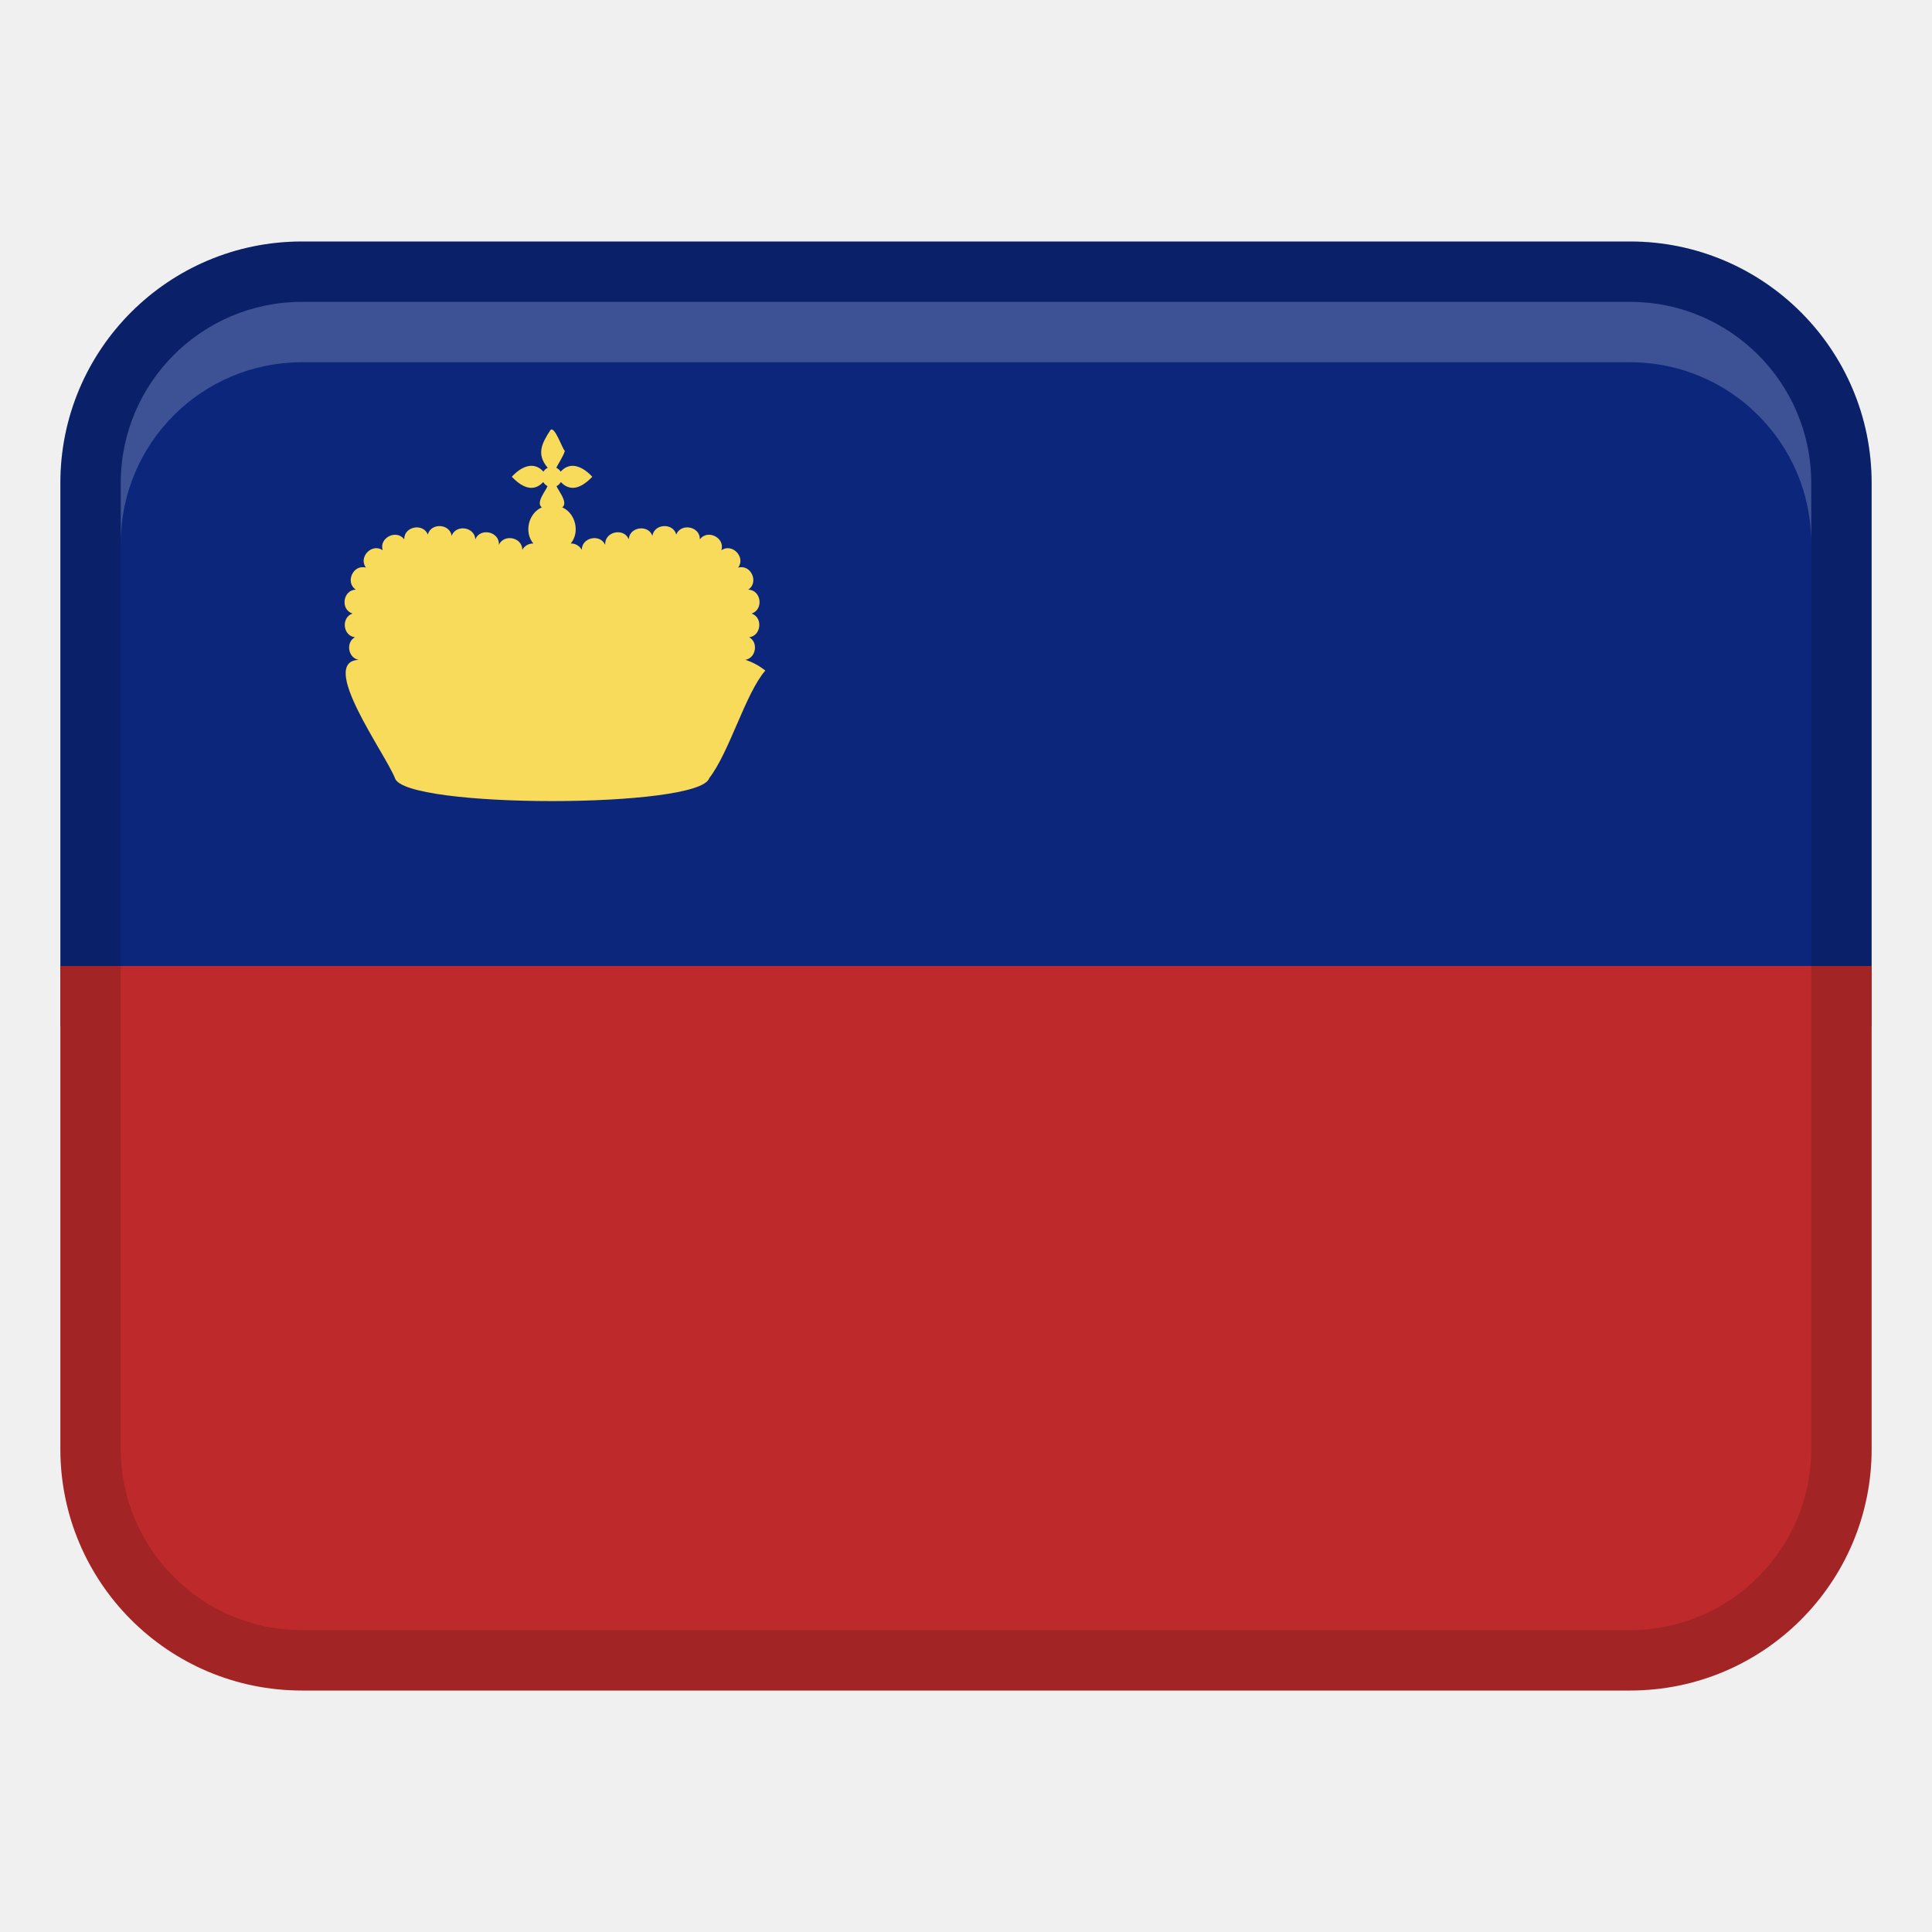
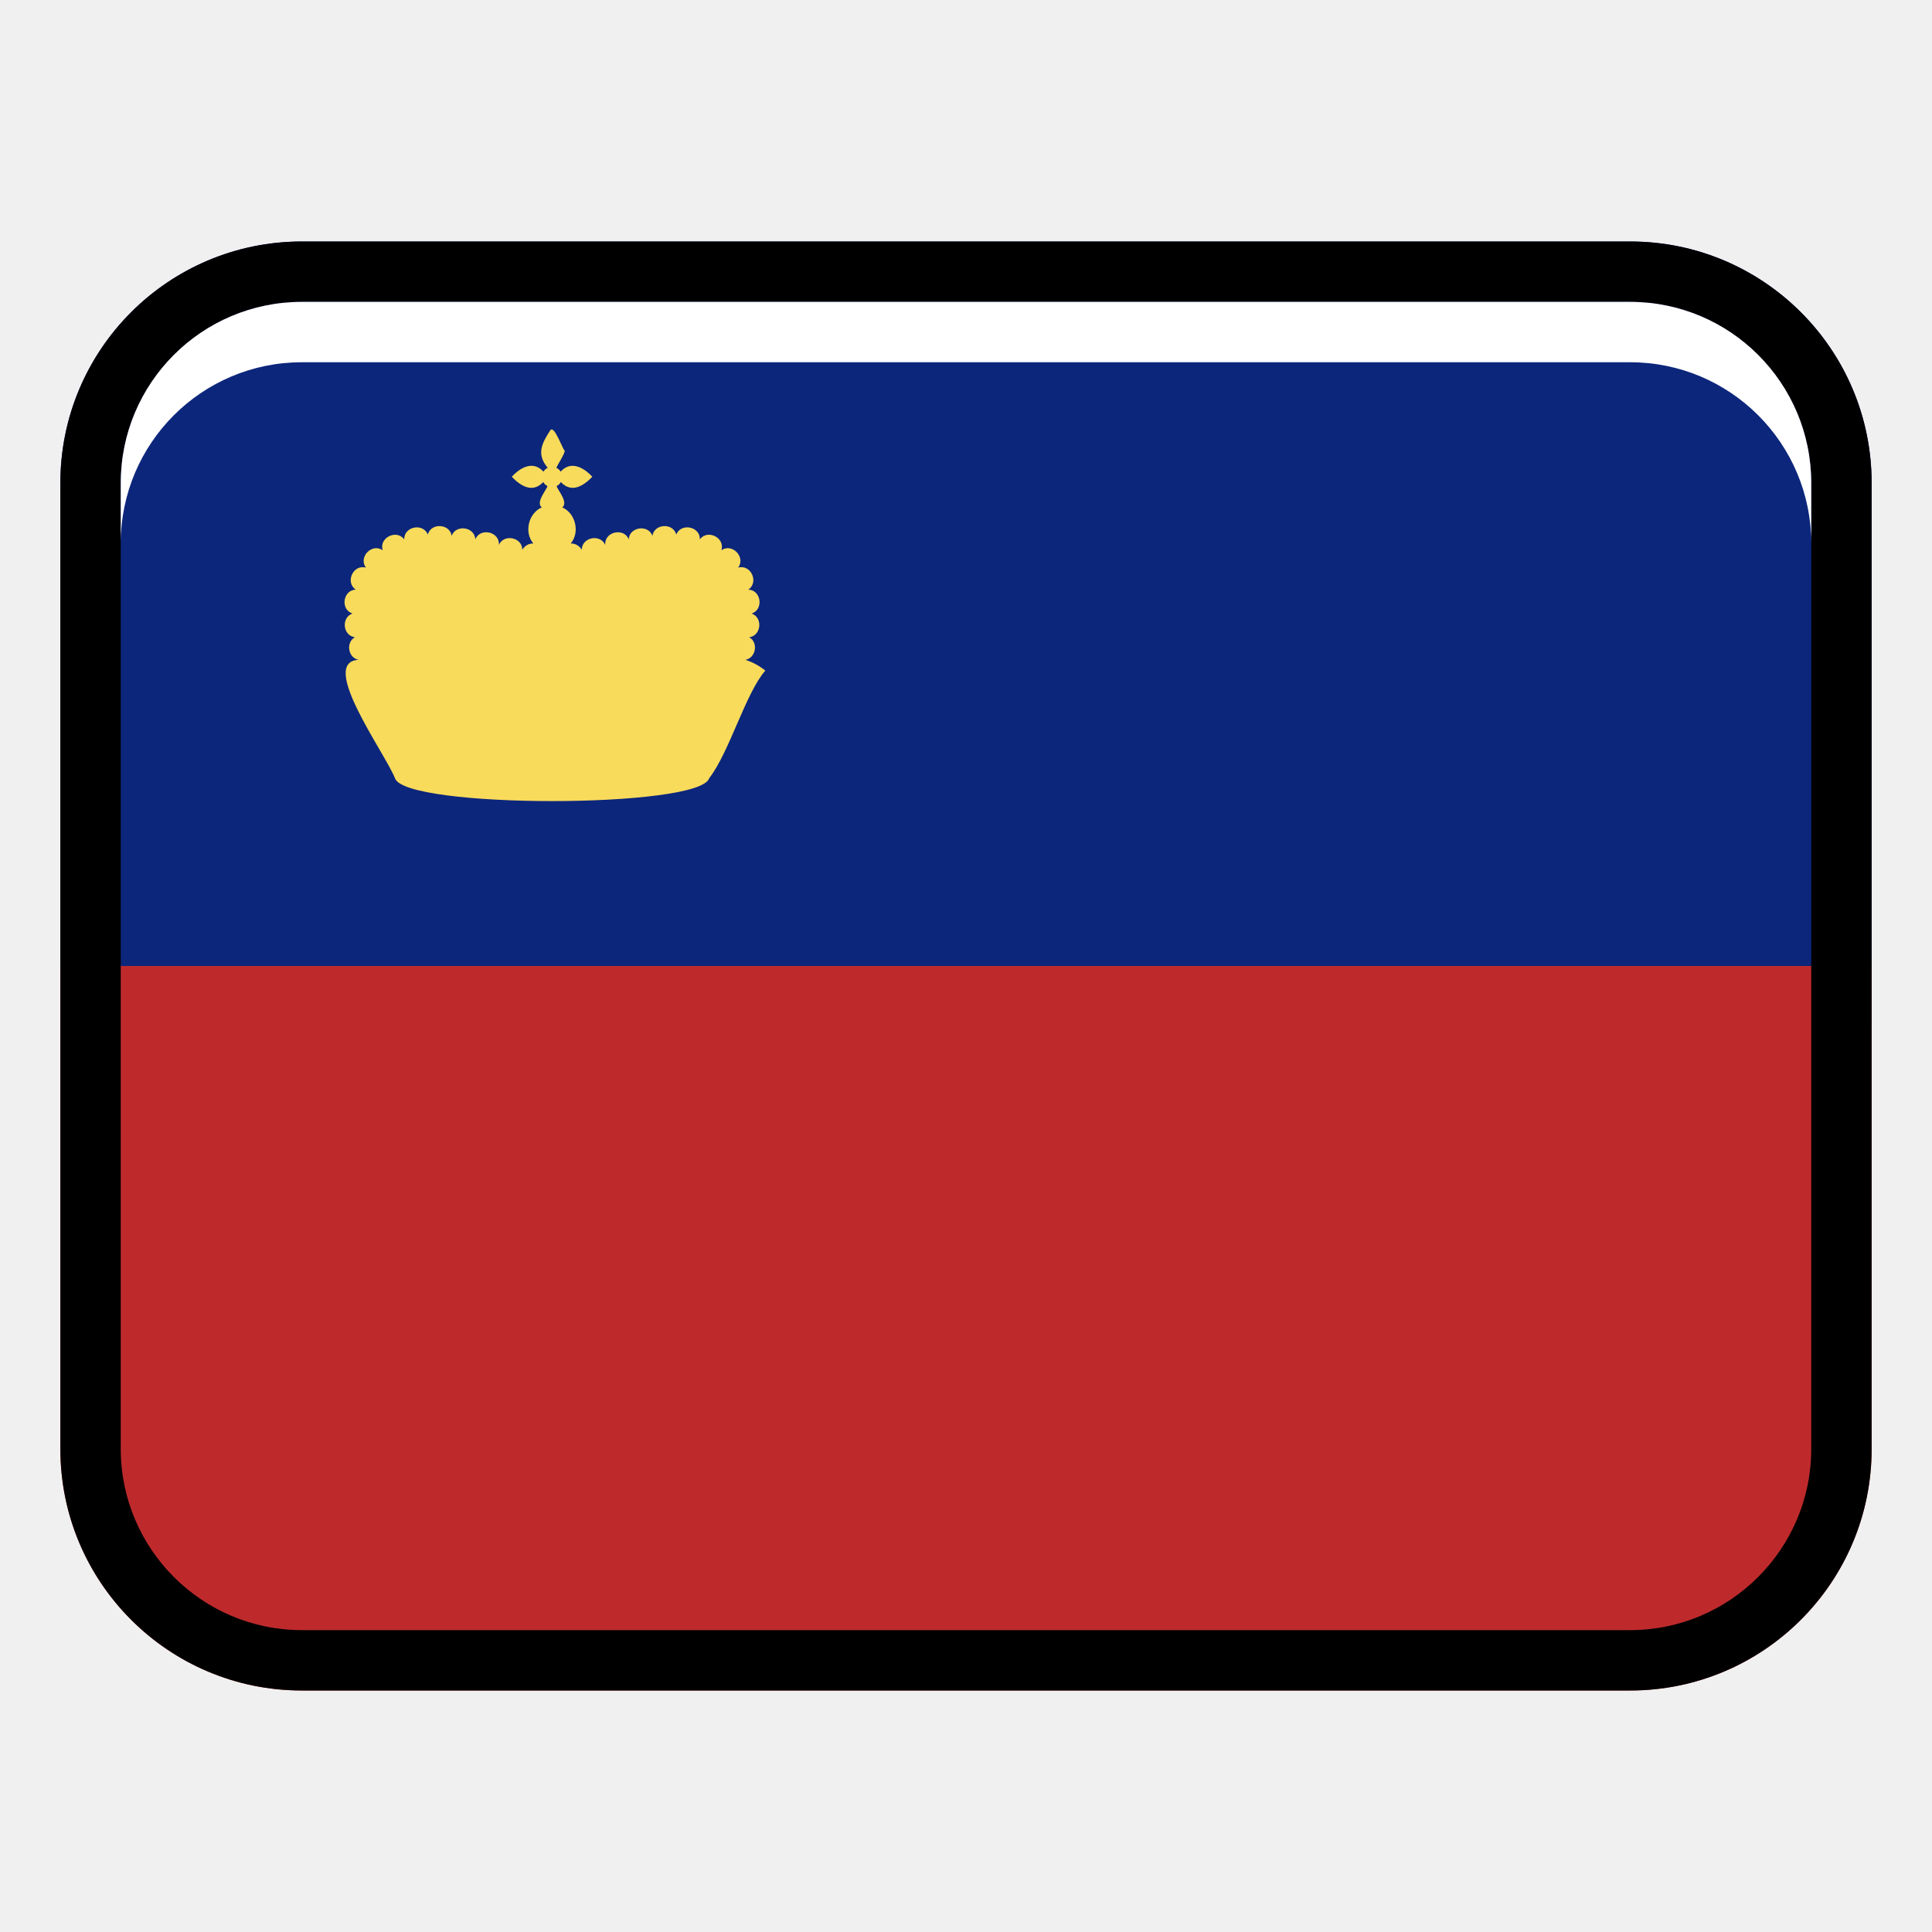
<svg xmlns="http://www.w3.org/2000/svg" width="32" height="32" viewBox="0 0 32 32">
  <g class="nc-icon-wrapper">
    <path d="M31,8c0-2.209-1.791-4-4-4H5c-2.209,0-4,1.791-4,4v9H31V8Z" fill="#0c267b" />
    <path d="M5,28H27c2.209,0,4-1.791,4-4v-8H1v8c0,2.209,1.791,4,4,4Z" fill="#be2a2c" />
-     <path d="M5,28H27c2.209,0,4-1.791,4-4V8c0-2.209-1.791-4-4-4H5c-2.209,0-4,1.791-4,4V24c0,2.209,1.791,4,4,4ZM2,8c0-1.654,1.346-3,3-3H27c1.654,0,3,1.346,3,3V24c0,1.654-1.346,3-3,3H5c-1.654,0-3-1.346-3-3V8Z" opacity=".15" />
+     <path d="M5,28H27c2.209,0,4-1.791,4-4V8c0-2.209-1.791-4-4-4H5c-2.209,0-4,1.791-4,4V24c0,2.209,1.791,4,4,4ZM2,8c0-1.654,1.346-3,3-3H27c1.654,0,3,1.346,3,3V24c0,1.654-1.346,3-3,3H5c-1.654,0-3-1.346-3-3V8Z" opacitj=".15" />
    <path d="M12.675,11.106c-.103-.082-.215-.141-.329-.177,.175-.03,.219-.288,.063-.374,.201-.025,.23-.329,.039-.393,.204-.064,.162-.389-.054-.396,.181-.12,.044-.425-.168-.364,.129-.174-.098-.411-.277-.289,.063-.207-.23-.352-.357-.18,.004-.215-.312-.275-.391-.08-.054-.197-.363-.181-.395,.021-.071-.192-.38-.148-.392,.058-.082-.199-.406-.126-.39,.093-.082-.187-.387-.127-.388,.081-.036-.063-.105-.107-.183-.104,.157-.185,.079-.504-.14-.598,.104-.079-.066-.275-.095-.352,.03-.015,.055-.039,.071-.068,.179,.191,.376,.063,.521-.087-.138-.151-.354-.275-.524-.085-.017-.028-.042-.05-.071-.064,.004-.021,.162-.269,.136-.287-.032-.016-.172-.434-.238-.332-.14,.216-.232,.395-.041,.619-.03,.014-.054,.036-.071,.064-.17-.19-.387-.067-.524,.085,.145,.151,.342,.278,.521,.087,.017,.029,.041,.053,.071,.068-.029,.078-.199,.273-.095,.352-.22,.094-.298,.413-.14,.598-.078-.003-.147,.041-.183,.104,0-.208-.305-.268-.388-.081,.016-.219-.308-.292-.39-.093-.013-.207-.321-.25-.392-.058-.032-.202-.342-.218-.395-.021-.079-.195-.395-.134-.391,.08-.127-.171-.42-.027-.357,.18-.179-.122-.406,.115-.277,.289-.212-.061-.349,.244-.168,.364-.216,.008-.258,.332-.054,.396-.191,.064-.162,.367,.039,.393-.155,.086-.112,.344,.063,.374-.674,.029,.432,1.537,.601,1.96,.156,.506,5.05,.506,5.205,0,.336-.433,.603-1.412,.93-1.783Z" fill="#f9db5c" />
-     <path d="M27,5H5c-1.657,0-3,1.343-3,3v1c0-1.657,1.343-3,3-3H27c1.657,0,3,1.343,3,3v-1c0-1.657-1.343-3-3-3Z" fill="#fff" opacity=".2" />
+     <path d="M27,5H5c-1.657,0-3,1.343-3,3v1c0-1.657,1.343-3,3-3H27c1.657,0,3,1.343,3,3v-1c0-1.657-1.343-3-3-3Z" fill="#fff" opacitj=".2" />
  </g>
</svg>
